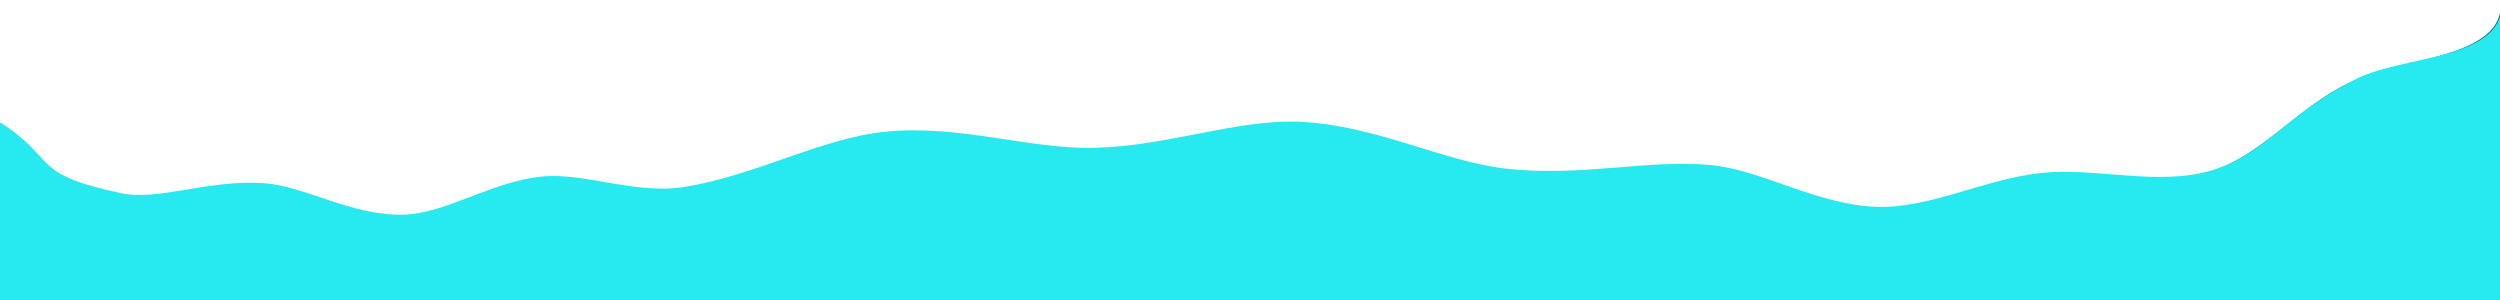
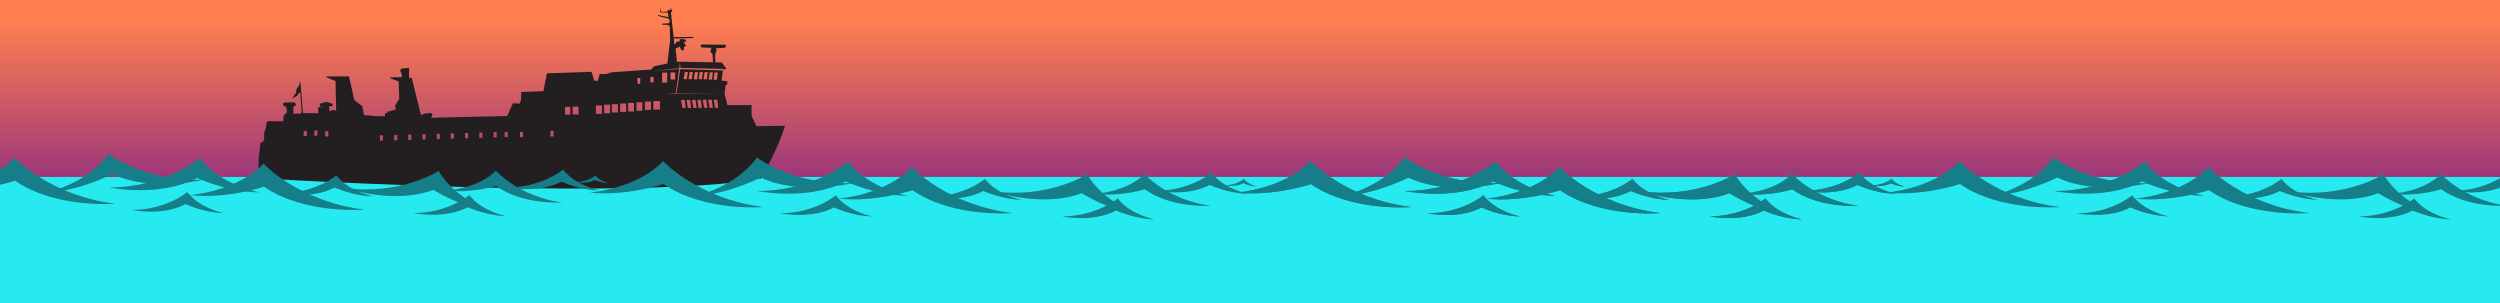
- <svg xmlns="http://www.w3.org/2000/svg" version="1.1" id="Layer_1" x="0px" y="0px" viewBox="0 0 1280 153.3" style="enable-background:new 0 0 1280 153.3;" xml:space="preserve">
+ <svg xmlns="http://www.w3.org/2000/svg" version="1.1" x="0px" y="0px" viewBox="0 0 1280 155" style="enable-background:new 0 0 1280 155;" xml:space="preserve">
  <style type="text/css">
- 	.st0{fill:none;stroke:#2E6280;stroke-miterlimit:10;}
- 	.st1{fill:none;stroke:#316480;stroke-miterlimit:10;}
- 	.st2{fill:#26EAEF;}
+ 	.st0{fill:url(#SVGID_1_);}
+ 	.st1{fill:#26EAEF;}
+ 	.st2{fill-rule:evenodd;clip-rule:evenodd;fill:#231F20;}
+ 	.st3{fill:#157E89;}
</style>
-   <g>
+   <g id="Layer_1">
+     <linearGradient id="SVGID_1_" gradientUnits="userSpaceOnUse" x1="640" y1="1" x2="640" y2="164.5" gradientTransform="matrix(1 0 0 -1 0 156)">
+       <stop offset="0" style="stop-color:#520099" />
+       <stop offset="0.297" style="stop-color:#892982" />
+       <stop offset="0.881" style="stop-color:#FF7F50" />
+     </linearGradient>
+     <rect y="-8.5" class="st0" width="1280" height="163.5" />
+     <rect x="-24.6" y="90.6" class="st1" width="1326.6" height="75.5" />
+     <path class="st2" d="M157.1,67v2.7h-1.6V67H157.1L157.1,67z M162.5,66.8h-1.6v2.7h1.6V66.8L162.5,66.8z M389.5,91.5   c1.7-3.1,8.8-15.1,12.4-27.1l-14.6,0.2l-2.5-5.3v-5.5h-12.4l-1.4-5.8l0.5-4.4l0.8-0.2l0.1-1.8l-3-0.3l0.8-5.8l1.8-0.2l-2.4-3.3   l-3.4-0.1v-4.6l0.3-0.4l0.4-0.8l-0.2-1l-0.4-0.2l0.5-0.2l3.9-0.2c0.1,0,0.1-0.1,0.1-0.1h0.1h0.1h0.1c0.1,0,0.1-0.1,0.2-0.1l0.1-0.1   c0.1-0.1,0.1,0,0.1-0.1c0-0.1,0.1-0.1,0.1-0.2v-0.1v-0.1v-0.1v-0.1v-0.1v-0.1v-0.1v-0.1v-0.1v-0.1h-0.1v-0.1V23l-0.1-0.1h-0.1   c-0.1,0-0.2,0-0.3,0l-10.5-0.1c-0.1,0-0.2,0-0.2,0h-0.1h-0.1h-0.1H360h-0.2h-0.2c-0.1,0-0.2,0-0.2,0h-0.1v0.1h-0.1h-0.1v0.1h-0.1   V23h-0.1V23h-0.1v0.1l-0.1,0.1v0.1v0.1v0.1l0.1,0.1v0.1v0.1c0,0.1,0,0.1,0.1,0.1c0.1,0,0.1,0.1,0.1,0.2c0,0.1,0,0.1,0.1,0.1   c0.1,0.1,0,0.1,0.1,0.1h0.2c0.1,0,0.3,0,0.4,0l4.5,0.2l-0.3,0.7l-0.2,1.5l1,1l0.3,4.2L348,31.6l-1.4,0.1l-0.7-6.8l2.1-1l0.9,1.8   h1.2l0.1-1.6l1.4-0.9l-1-0.3v-1h-0.7l0.1-0.4l1.1-0.1l0.1-0.8c0,0-0.3-0.3-0.3-0.3c-0.1,0-0.3-0.1-0.4-0.1c-0.1,0-0.3-0.1-0.3-0.1   c-0.2-0.1-1-0.1-1.3-0.1c-0.4,0-0.6,0.1-0.9,0.3v0.9l-1.8,0.2l-0.2,1.1l-0.8-0.1l-0.2-2.7l10-0.2v-0.6l-10.1,0.1l-1.4-12.7l0.7-0.5   L344,4.1l-0.2,1.1l-0.4,0.1L343.3,4l-0.5,1.2l-1.1,0.1V6h-3.3l-0.3-2.2l-0.2,2.5l4.1,0.2l0.2,2.3l-5.3-1.1l-0.1,0.4l5.6,1.5   l0.1,2.3l-3.5,0.2l-0.1,0.5l2.4,0.1l1.6,1.3l0.2,6.5l-1.4,12l-6.9,1.5l-1.4,1.6l-20,1.4c-0.1,0-0.4,0.2-0.7,0.2   c-0.2,0-0.7,0.1-0.7,0.2c0,0.1-0.2,0.1-0.3,0.1c-0.2,0-0.4,0.2-0.6,0.2c-0.3,0-0.7,0-0.9,0.2c0,0-1.4,0-1.5,0c-0.6,0-1.1,0-1.7,0   c-0.2,0-0.1,0.5-0.1,0.6l-0.9,3.1l-1.1-0.4l-0.7,0.1c0-0.1-0.2-0.9-0.2-0.9c-0.1-0.1-0.3-0.7-0.3-0.8c0-0.2-0.2-0.5-0.2-0.7   c0-0.2-0.2-0.5-0.2-0.7c0-0.4-0.3-0.5-0.3-0.9c0-0.2-0.1-0.5-0.2-0.5c-0.2,0-0.4,0-0.6,0l-20.8,0.7c-0.1,0-0.2,0-0.3,0H281h-0.1   h-0.1h-0.1c-0.1,0-0.2,0-0.3,0c-0.1,0-0.2,0-0.2,0.1c0,0.1-0.1,0.1-0.2,0.2v0.1H280v0.1l-0.1,0.3l-1.7,8.4l-11.3,0.4l-0.2,4.8h-0.5   v1.1l-3.6-0.1l-2.9,6.5l-39.2,0.9c-0.1,0,0.9-0.9,0.9-1.5c0-0.9-0.5-0.9-1.3-0.9c-1.7,0-3.2,0.3-4.6,1l-4.7-19.1l-1.4,0.1l0.1-5   l-2.3-0.1v0.7c-0.1,0-0.3-0.5-0.4-0.5c-0.1,0-0.6,0-0.7,0c-0.5,0-0.7,0.3-1,0.6c-0.1,0.1-0.1,0.7-0.1,0.9c0,0.2,0.2,0.6,0.2,0.6V37   c0.1,0.1,0.1,0.1,0.1,0.2c0,0.3,0.2,0.4,0.5,0.6l-0.1,1.7l-5.9,0.1l0.1,0.5l4.2,1.6l0.3,8.9l-2.2,3.6v0.4h0.3v1.7   c-0.1,0-0.2,0-0.3,0H202h-0.1h-0.1h-0.1h-0.1c-0.1,0-0.1,0-0.1,0.1c-0.1,0.1-0.2,0.1-0.3,0.1h-0.1h-0.1v0.1h-0.1h-0.1h-0.1h-0.1   h-0.1v0.1h-0.1h-0.1c0,0-0.1,0.1-0.2,0.1c-0.1,0-0.3,0.1-0.4,0.2c-0.4-0.2-0.9,0-1.2,0.1c-0.1,0.1-0.1,0.2-0.1,0.3   c0,0.1,0.1,0.4-0.1,0.4c-0.3,0-0.5,0.1-0.7,0.1l-0.3,0.1c0,0-0.1,0.2-0.1,0.2c-0.2,0.1-0.1,1-0.1,1.3H193l-6.6-0.6l-1-4.6l-4-3.1   l-2.7-12.1h-11.5v0.5l4.6,1.9l0.3,15.3l-0.9-0.5l-0.9,0.1l-1.7,0.5v-2.5l1.7-0.1v-1.1l-2.7-0.9h-1.1l-2.7,0.8v1.5h1.2v0.2l-2.1,0.1   L163,58l-7.9-0.1l-1.3-16.1l-0.4,0.1v1.3c0,0-1.1,1.7-1.1,1.7c-0.5,0.5-0.7,1.4-0.7,2.3c0,0.7-0.6,1.1-1,1.5   c-0.2,0.2-0.2,0.7-0.4,0.9c-0.1,0.1-0.9,0.8-0.7,0.8h0.3c0.5-0.5,2.7-1.2,2.7-1.9v-0.3c0.1-0.1,1.3-1,1.4-1   c-0.4,0,0.7,10.2,0.5,10.4l-0.4,0.6h-0.2h-0.2h-0.4h-0.4h-0.6c-0.2,0-0.6,0-0.8,0c-0.4,0-0.8,0-1.2,0c0-0.8,0-2,0-2.7   c0-2,0.6-0.8,1.2-1.4c0.2-0.2-0.2-1.4-0.2-1.4c-0.8-0.4-6.3-0.6-6.3,0.4c0,0.6,0,1.1,0.6,1.2c1.7,0.2,1.3,3.4,1.4,3.3   c0.2-0.6-1.4,1.4-1.6,1.6c-0.4,0.4,0.2,2.9-0.6,2.9c-1.4,0-2.9,0-4.3,0c-1,0-3.9-0.4-3.9,0.6c0,1-0.6,3.7-1,4.5   c-0.8,1.8,0.6,3.9-1.2,5.7c-0.6,0-0.9,0-1,0.6c0,0.1,0,0.2,0,0.2l0,0c-0.1,0.7-0.2,1.4-0.2,2.1c0,0,0,0,0,0   c-0.2,1.2-0.3,2.4-0.5,3.5c0,0,0,0.1,0,0.1c0,0.2-0.1,0.4-0.1,0.5c0,0,0,0,0,0c0,0.1,0,0.2,0,0.3c0,0,0,0.1,0,0.1c0,0,0,0.1,0,0.1   c0,0,0,0,0,0c0,0.3-0.1,0.7-0.1,1c0,0,0,0,0,0c0,0.1,0,0.2,0,0.2c0,0,0,0,0,0c0,0.1,0,0.2,0,0.2c0,0,0,0,0,0c0,0.1,0,0.1,0,0.2   c0,0,0,0,0,0c0,0.1,0,0.1,0,0.2c0,0,0,0.1,0,0.1c0,0.1,0,0.1,0,0.2c0,0,0,0,0,0c0,0.1,0,0.1,0,0.2c0,0,0,0,0,0.1c0,0.1,0,0.1,0,0.2   c0,0,0,0,0,0.1c0,0,0,0.1,0,0.1c0,0,0,0,0,0.1c0,0,0,0.1,0,0.1c0,0,0,0,0,0.1c0,0,0,0.1,0,0.1c0,0,0,0,0,0.1c0,0,0,0.1,0,0.1   c0,0,0,0,0,0c0,0.1,0,0.1,0,0.2c0,0,0,0,0,0c0,0,0,0.1,0,0.1c0,0,0,0,0,0c0,0,0,0.1,0,0.1c0,0,0,0,0,0c0,0,0,0.1,0,0.1c0,0,0,0,0,0   c0,0,0,0.1,0,0.1c0,0,0,0,0,0c0,0,0,0.1,0,0.1c0,0,0,0,0,0c0,0,0,0.1,0,0.1c0,0,0,0,0,0c0,0,0,0.1,0,0.1c0,0,0,0,0,0   c0,0,0,0.1,0,0.1c0,0,0,0,0,0.1c0,0,0,0.1,0,0.1c0,0,0,0,0,0c0,0,0,0.1,0,0.1c0,0,0,0,0,0c0,0,0,0.1,0,0.1c0,0,0,0,0,0   c0,0,0,0.1,0,0.1c0,0,0,0,0,0c0,0,0,0.1,0,0.1c0,0,0,0,0,0c0,0,0,0.1,0,0.1c0,0,0,0,0,0c0,0,0,0,0,0.1c0,0,0,0,0,0c0,0,0,0,0,0.1   c0,0,0,0,0,0c0,0,0,0,0,0.1c0,0,0,0,0,0c0,0,0,0,0,0.1c0,0,0,0,0,0c0,0,0,0,0,0.1c0,0,0,0,0,0c0,0,0,0,0,0c0,0,0,0,0,0c0,0,0,0,0,0   c0,0,0,0,0,0c0,0,0,0,0,0c0,0,0,0,0,0c0,0,0,0,0.1,0c0,0,0,0,0,0c0,0,0,0,0.1,0l7.1,5.7c137.1,7.5,225.7,5.4,249.4-0.4c0,0,0,0,0,0   c0,0,0,0,0,0c0,0,0,0,0,0c0,0,0,0,0,0c0,0,0,0,0,0c0,0,0,0,0,0c0,0,0,0,0-0.1c0,0,0,0,0,0c0,0,0-0.1,0-0.1c0,0,0,0,0,0   C389.3,91.8,389.4,91.7,389.5,91.5C389.5,91.5,389.5,91.5,389.5,91.5L389.5,91.5z M371.9,35.3l-23.4-0.5c0-0.1-0.1-0.2-0.1-0.3   l-0.4-2.6l-0.1,3l-14.6,1.7l14.4-1.3l-1.7,12.3l-5,0.1l5,0.2l21.6-0.2h-21.2l1.9-12.3l22,0.7v-0.3L371.9,35.3L371.9,35.3z    M367.5,37.2l-1.6-0.1l-0.6,3.7l1.7,0.1L367.5,37.2L367.5,37.2z M365,37.1l-1.6-0.1l-0.6,3.7l1.7,0.1L365,37.1L365,37.1z M362.4,37   l-1.6-0.1l-0.6,3.7l1.7,0.1L362.4,37L362.4,37z M359.9,36.9l-1.6-0.1l-0.6,3.7l1.7,0.1L359.9,36.9L359.9,36.9z M357.4,37l-1.6-0.1   l-0.6,3.7l1.7,0.1L357.4,37L357.4,37z M354.7,36.9l-1.6-0.1l-0.6,3.7l1.7,0.1L354.7,36.9L354.7,36.9z M352.2,36.9l-1.6-0.1   l-0.6,3.7l1.7,0.1L352.2,36.9L352.2,36.9z M367.2,51l-1.8,0.1l0.7,4.1h1.7L367.2,51L367.2,51z M364.4,51l-1.8,0.1l0.7,4.1h1.7   L364.4,51L364.4,51z M361.6,51l-1.8,0.1l0.7,4.1h1.7L361.6,51L361.6,51z M358.8,51.1l-1.8,0.1l0.7,4.1h1.7L358.8,51.1L358.8,51.1z    M356.1,51.1l-1.8,0.1l0.7,4.1h1.7L356.1,51.1L356.1,51.1z M353.3,51.1l-1.8,0.1l0.7,4.1h1.7L353.3,51.1L353.3,51.1z M350.5,51.1   l-1.8,0.1l0.7,4.1h1.7L350.5,51.1L350.5,51.1z M345.7,37.1h-2.4v3.6h2.4V37.1L345.7,37.1z M334.6,39.4H333v2.8h1.6V39.4L334.6,39.4   z M341.5,37.2H339v5.1h2.6V37.2L341.5,37.2z M327.8,39.9h-1.4v3h1.4V39.9L327.8,39.9z M337.9,51.7h-3.4v4.4h3.4V51.7L337.9,51.7z    M333.3,52h-3.1v4.3h3.1V52L333.3,52z M328.9,52.4h-3v4.3h3V52.4L328.9,52.4z M324.6,52.7h-3v4.4h3V52.7L324.6,52.7z M320.6,53   h-3.1v4.3h3.1V53L320.6,53z M316.4,53.4h-3.1v4.2h3.1V53.4L316.4,53.4z M312.4,53.6h-3.1v4.4h3.1V53.6L312.4,53.6z M308.2,54h-3.1   v4.3h3.1V54L308.2,54z M296.2,54.6h-3v4h3V54.6L296.2,54.6z M292,54.7h-2.7v4h2.7V54.7L292,54.7z M283.5,67h-1.7v2.9h1.7V67   L283.5,67z M267.8,67.5h-1.6v2.7h1.6V67.5L267.8,67.5z M260,67.5h-1.6v2.7h1.6V67.5L260,67.5z M254.3,67.7h-1.6v2.7h1.6V67.7   L254.3,67.7z M247,67.9h-1.6v2.7h1.6V67.9L247,67.9z M239.7,68.1h-1.6v2.7h1.6V68.1L239.7,68.1z M232.4,68.3h-1.6V71h1.6V68.3   L232.4,68.3z M225.2,68.5h-1.6v2.7h1.6V68.5L225.2,68.5z M217.9,68.7h-1.6v2.7h1.6V68.7L217.9,68.7z M210.6,68.9H209v2.7h1.6V68.9   L210.6,68.9z M203.4,69.1h-1.6v2.7h1.6V69.1L203.4,69.1z M196.1,69.3h-1.6v2.7h1.6V69.3L196.1,69.3z M168.1,67.2h-1.6v2.7h1.6V67.2   L168.1,67.2z M342.9,15.6l-0.1-1.6l-1.3-1.1c0.4-0.2,1.3-0.3,1.6-0.2c0.1,0-0.6,0-0.7,0c-0.3,0,0.3,0.5,0.3,0.5   C343,13.6,343.3,14.9,342.9,15.6L342.9,15.6z M342.5,11.7l-0.1-2C343.1,10.2,342.9,11.6,342.5,11.7L342.5,11.7z" />
    <g>
-       <path class="st0" d="M1280.1,4" />
-       <path class="st0" d="M-1.2,64.1c30.3,19.3,14.9,26.5,62.3,36.5c19.2,4,44.8-7.1,73.2-5.1c21.2,1.5,44.7,16.8,71.5,16.1    c21.9-0.6,44.8-16.9,70.7-19.5c22.2-2.2,47.9,9.4,73.1,5.3c37.1-6,70.2-25.1,103.2-28.3c37.7-3.6,73.7,9.1,106.6,8.3    c38.2-0.9,73.6-15,106.1-13.3c38.6,2,72.3,20.2,104.3,23.9c39,4.6,75.3-5.1,106.8-1.6c25.9,2.9,53.5,20.3,83.7,21.2    c27.3,0.8,55.4-14.5,84.4-17.4c27.8-2.8,58.6,6.8,86.2-1.1c26.8-7.7,47.5-31.8,72.7-46" />
-     </g>
-     <g>
-       <path class="st1" d="M-1.2,63.6c30.3,19.3,14.9,26.5,62.3,36.5c19.2,4,44.8-7.1,73.2-5.1c21.2,1.5,44.7,16.8,71.5,16.1    c21.9-0.6,44.8-16.9,70.7-19.5c22.2-2.2,47.9,9.4,73.1,5.3c37.1-6,70.2-25.1,103.2-28.3c37.7-3.6,73.7,9.1,106.6,8.3    c38.2-0.9,73.6-15,106.1-13.3c38.6,2,72.3,20.2,104.3,23.9c39,4.6,75.3-5.1,106.8-1.6c25.9,2.9,53.5,20.3,83.7,21.2    c27.3,0.8,55.4-14.5,84.4-17.4c27.8-2.8,58.6,6.8,86.2-1.1c26.8-7.7,46.4-34,72.7-46c28.6-13,77.4-12.5,77.4-40.5" />
-     </g>
-     <g>
-       <path class="st2" d="M1281,2.1c0,29.5-52.6,25.8-76.5,39.3c-33.2,16.8-45.8,38.3-72.7,46c-27.6,7.9-58.4-1.7-86.2,1.1    c-28.9,2.9-57,18.2-84.4,17.4c-30.2-0.9-57.8-18.2-83.7-21.2c-31.5-3.6-67.8,6.1-106.8,1.6c-32-3.7-65.7-21.9-104.3-23.9    c-32.6-1.7-67.9,12.4-106.1,13.3c-32.9,0.8-69-12-106.6-8.3c-33,3.2-66.1,22.3-103.2,28.3c-25.3,4.1-50.9-7.5-73.1-5.3    c-25.9,2.6-48.8,18.9-70.7,19.5c-26.7,0.7-50.3-14.6-71.5-16.1c-28.4-2-54,9.2-73.2,5.1c-47.4-10-32-17.2-62.3-36.5V154H1281    C1281,153.8,1281-2.4,1281,2.1z" />
+       <g>
+         <g>
+           <path class="st3" d="M311.6,93.8c0,0-4.5-0.9-6.7-3.9c0,0-3.8,3.3-10.2,3.3c0,0,5.7,1.2,9.9-1.1C304.6,92.1,308,93.7,311.6,93.8      z" />
+         </g>
+         <g>
+           <path class="st3" d="M307,97.5c0,0-12.4-2.4-18.7-10.7c0,0-10.7,9.1-28.6,9.2c0,0,16,3.2,27.7-3C287.4,92.9,297.1,97.5,307,97.5      z" />
+         </g>
+         <g>
+           <path class="st3" d="M24.7,98.5c0,0,20.8-5.1,30.8-19.7c0,0,18.8,14.5,49.1,13.1c0,0-26.7,6.8-47.1-2.8      C57.5,89.1,41.5,97.5,24.7,98.5z" />
+         </g>
+         <g>
+           <path class="st3" d="M228.8,97.5c0,0,15.8-0.8,25.1-10.1c0,0,11.7,13.2,33.9,16.3c0,0-20.3,1.3-33.8-8.5      C254,95.2,241.2,99.1,228.8,97.5z" />
+         </g>
+         <g>
+           <path class="st3" d="M-30.1,96.9c0,0,23.8-1.7,37.6-16.1c0,0,18.1,19.5,51.6,23.5c0,0-30.7,2.6-51.4-11.8      C7.8,92.6-11.5,98.9-30.1,96.9z" />
+         </g>
+         <g>
+           <path class="st3" d="M132.8,98.5c0,0-20.2-3.9-30.5-17.5c0,0-17.4,14.9-46.5,15c0,0,26,5.3,45.1-4.9      C100.8,91.1,116.6,98.4,132.8,98.5z" />
+         </g>
+         <g>
+           <path class="st3" d="M252.6,108.8c0,0-19.5-6.4-28-21.3c0,0-19.2,12.5-48,8.8c0,0,25.1,8.6,45.3,0.9      C221.9,97.2,236.6,106.5,252.6,108.8z" />
+         </g>
+         <g>
+           <path class="st3" d="M191,100.5c0,0-12.4-2.4-18.8-10.7c0,0-10.7,9.1-28.6,9.2c0,0,16,3.3,27.7-3      C171.4,96,181.1,100.5,191,100.5z" />
+         </g>
+         <g>
+           <path class="st3" d="M97.3,99.9c0,0,23.8-1.7,37.6-16.1c0,0,18.1,19.5,51.7,23.5c0,0-30.7,2.6-51.4-11.7      C135.2,95.6,116,102,97.3,99.9z" />
+         </g>
+         <g>
+           <path class="st3" d="M114.6,109.1c0,0-12.4-2.4-18.7-10.8c0,0-10.7,9.2-28.6,9.2c0,0,16,3.3,27.7-3      C95,104.5,104.7,109,114.6,109.1z" />
+         </g>
+         <g>
+           <path class="st3" d="M259,110.6c0,0-12.4-2.4-18.7-10.7c0,0-10.7,9.1-28.6,9.2c0,0,16,3.3,27.7-3      C239.4,106,249.1,110.5,259,110.6z" />
+         </g>
+       </g>
+       <g>
+         <g>
+           <path class="st3" d="M643.6,95.5c0,0-4.5-0.9-6.7-3.9c0,0-3.8,3.3-10.2,3.3c0,0,5.7,1.2,9.9-1.1      C636.6,93.8,640.1,95.5,643.6,95.5z" />
+         </g>
+         <g>
+           <path class="st3" d="M639,99.2c0,0-12.4-2.4-18.7-10.7c0,0-10.7,9.1-28.6,9.2c0,0,16,3.2,27.7-3C619.4,94.7,629.1,99.2,639,99.2      z" />
+         </g>
+         <g>
+           <path class="st3" d="M356.7,100.3c0,0,20.8-5.1,30.8-19.7c0,0,18.8,14.5,49.1,13.1c0,0-26.7,6.8-47.1-2.8      C389.5,90.8,373.5,99.2,356.7,100.3z" />
+         </g>
+         <g>
+           <path class="st3" d="M560.9,99.2c0,0,15.8-0.8,25.1-10.1c0,0,11.7,13.2,33.9,16.3c0,0-20.3,1.3-33.8-8.5      C586,97,573.2,100.9,560.9,99.2z" />
+         </g>
+         <g>
+           <path class="st3" d="M301.9,98.6c0,0,23.8-1.7,37.6-16.1c0,0,18.1,19.5,51.6,23.5c0,0-30.7,2.6-51.4-11.8      C339.8,94.3,320.5,100.6,301.9,98.6z" />
+         </g>
+         <g>
+           <path class="st3" d="M464.8,100.3c0,0-20.2-3.9-30.5-17.5c0,0-17.4,14.9-46.5,15c0,0,26,5.3,45.1-4.9      C432.8,92.8,448.6,100.1,464.8,100.3z" />
+         </g>
+         <g>
+           <path class="st3" d="M584.6,110.5c0,0-19.5-6.4-28-21.3c0,0-19.2,12.5-48,8.8c0,0,25.1,8.6,45.3,0.9      C553.9,99,568.7,108.3,584.6,110.5z" />
+         </g>
+         <g>
+           <path class="st3" d="M523.1,102.3c0,0-12.4-2.4-18.8-10.7c0,0-10.7,9.1-28.6,9.2c0,0,16,3.3,27.7-3      C503.4,97.7,513.1,102.2,523.1,102.3z" />
+         </g>
+         <g>
+           <path class="st3" d="M429.3,101.7c0,0,23.8-1.7,37.6-16.1c0,0,18.1,19.5,51.7,23.5c0,0-30.7,2.6-51.4-11.7      C467.2,97.4,448,103.7,429.3,101.7z" />
+         </g>
+         <g>
+           <path class="st3" d="M446.6,110.8c0,0-12.4-2.4-18.7-10.8c0,0-10.7,9.2-28.6,9.2c0,0,16,3.3,27.7-3      C427,106.3,436.7,110.7,446.6,110.8z" />
+         </g>
+         <g>
+           <path class="st3" d="M591,112.3c0,0-12.4-2.4-18.7-10.7c0,0-10.7,9.1-28.6,9.2c0,0,16,3.3,27.7-3      C571.4,107.7,581.1,112.2,591,112.3z" />
+         </g>
+       </g>
+       <g>
+         <g>
+           <path class="st3" d="M975.2,95.5c0,0-4.5-0.9-6.7-3.9c0,0-3.8,3.3-10.2,3.3c0,0,5.7,1.2,9.9-1.1      C968.1,93.8,971.6,95.5,975.2,95.5z" />
+         </g>
+         <g>
+           <path class="st3" d="M970.6,99.2c0,0-12.4-2.4-18.7-10.7c0,0-10.7,9.1-28.6,9.2c0,0,16,3.2,27.7-3      C951,94.7,960.7,99.2,970.6,99.2z" />
+         </g>
+         <g>
+           <path class="st3" d="M688.3,100.3c0,0,20.8-5.1,30.8-19.7c0,0,18.8,14.5,49.1,13.1c0,0-26.7,6.8-47.1-2.8      C721.1,90.8,705,99.2,688.3,100.3z" />
+         </g>
+         <g>
+           <path class="st3" d="M892.4,99.2c0,0,15.8-0.8,25.1-10.1c0,0,11.7,13.2,33.9,16.3c0,0-20.3,1.3-33.8-8.5      C917.6,97,904.7,100.9,892.4,99.2z" />
+         </g>
+         <g>
+           <path class="st3" d="M633.4,98.6c0,0,23.8-1.7,37.6-16.1c0,0,18.1,19.5,51.6,23.5c0,0-30.7,2.6-51.4-11.8      C671.3,94.3,652.1,100.6,633.4,98.6z" />
+         </g>
+         <g>
+           <path class="st3" d="M796.3,100.3c0,0-20.2-3.9-30.5-17.5c0,0-17.4,14.9-46.5,15c0,0,26,5.3,45.1-4.9      C764.4,92.8,780.2,100.1,796.3,100.3z" />
+         </g>
+         <g>
+           <path class="st3" d="M916.2,110.5c0,0-19.5-6.4-28-21.3c0,0-19.2,12.5-48,8.8c0,0,25.1,8.6,45.3,0.9      C885.5,99,900.2,108.3,916.2,110.5z" />
+         </g>
+         <g>
+           <path class="st3" d="M854.6,102.3c0,0-12.4-2.4-18.8-10.7c0,0-10.7,9.1-28.6,9.2c0,0,16,3.3,27.7-3      C835,97.7,844.7,102.2,854.6,102.3z" />
+         </g>
+         <g>
+           <path class="st3" d="M760.9,101.7c0,0,23.8-1.7,37.6-16.1c0,0,18.1,19.5,51.7,23.5c0,0-30.7,2.6-51.4-11.7      C798.8,97.4,779.5,103.7,760.9,101.7z" />
+         </g>
+         <g>
+           <path class="st3" d="M778.2,110.8c0,0-12.4-2.4-18.7-10.8c0,0-10.7,9.2-28.6,9.2c0,0,16,3.3,27.7-3      C758.5,106.3,768.3,110.7,778.2,110.8z" />
+         </g>
+         <g>
+           <path class="st3" d="M922.6,112.3c0,0-12.4-2.4-18.7-10.7c0,0-10.7,9.1-28.6,9.2c0,0,16,3.3,27.7-3      C902.9,107.7,912.6,112.2,922.6,112.3z" />
+         </g>
+       </g>
+       <g>
+         <g>
+           <path class="st3" d="M975.2,95.5c0,0-4.5-0.9-6.7-3.9c0,0-3.8,3.3-10.2,3.3c0,0,5.7,1.2,9.9-1.1      C968.1,93.8,971.6,95.5,975.2,95.5z" />
+         </g>
+         <g>
+           <path class="st3" d="M970.6,99.2c0,0-12.4-2.4-18.7-10.7c0,0-10.7,9.1-28.6,9.2c0,0,16,3.2,27.7-3      C951,94.7,960.7,99.2,970.6,99.2z" />
+         </g>
+         <g>
+           <path class="st3" d="M688.3,100.3c0,0,20.8-5.1,30.8-19.7c0,0,18.8,14.5,49.1,13.1c0,0-26.7,6.8-47.1-2.8      C721.1,90.8,705,99.2,688.3,100.3z" />
+         </g>
+         <g>
+           <path class="st3" d="M892.4,99.2c0,0,15.8-0.8,25.1-10.1c0,0,11.7,13.2,33.9,16.3c0,0-20.3,1.3-33.8-8.5      C917.6,97,904.7,100.9,892.4,99.2z" />
+         </g>
+         <g>
+           <path class="st3" d="M633.4,98.6c0,0,23.8-1.7,37.6-16.1c0,0,18.1,19.5,51.6,23.5c0,0-30.7,2.6-51.4-11.8      C671.3,94.3,652.1,100.6,633.4,98.6z" />
+         </g>
+         <g>
+           <path class="st3" d="M796.3,100.3c0,0-20.2-3.9-30.5-17.5c0,0-17.4,14.9-46.5,15c0,0,26,5.3,45.1-4.9      C764.4,92.8,780.2,100.1,796.3,100.3z" />
+         </g>
+         <g>
+           <path class="st3" d="M916.2,110.5c0,0-19.5-6.4-28-21.3c0,0-19.2,12.5-48,8.8c0,0,25.1,8.6,45.3,0.9      C885.5,99,900.2,108.3,916.2,110.5z" />
+         </g>
+         <g>
+           <path class="st3" d="M854.6,102.3c0,0-12.4-2.4-18.8-10.7c0,0-10.7,9.1-28.6,9.2c0,0,16,3.3,27.7-3      C835,97.7,844.7,102.2,854.6,102.3z" />
+         </g>
+         <g>
+           <path class="st3" d="M760.9,101.7c0,0,23.8-1.7,37.6-16.1c0,0,18.1,19.5,51.7,23.5c0,0-30.7,2.6-51.4-11.7      C798.8,97.4,779.5,103.7,760.9,101.7z" />
+         </g>
+         <g>
+           <path class="st3" d="M778.2,110.8c0,0-12.4-2.4-18.7-10.8c0,0-10.7,9.2-28.6,9.2c0,0,16,3.3,27.7-3      C758.5,106.3,768.3,110.7,778.2,110.8z" />
+         </g>
+         <g>
+           <path class="st3" d="M922.6,112.3c0,0-12.4-2.4-18.7-10.7c0,0-10.7,9.1-28.6,9.2c0,0,16,3.3,27.7-3      C902.9,107.7,912.6,112.2,922.6,112.3z" />
+         </g>
+       </g>
+       <g>
+         <g>
+           <path class="st3" d="M1307.4,95.5c0,0-4.5-0.9-6.7-3.9c0,0-3.8,3.3-10.2,3.3c0,0,5.7,1.2,9.9-1.1      C1300.4,93.8,1303.9,95.5,1307.4,95.5z" />
+         </g>
+         <g>
+           <path class="st3" d="M1302.8,99.2c0,0-12.4-2.4-18.7-10.7c0,0-10.7,9.1-28.6,9.2c0,0,16,3.2,27.7-3      C1283.2,94.7,1292.9,99.2,1302.8,99.2z" />
+         </g>
+         <g>
+           <path class="st3" d="M1020.5,100.3c0,0,20.8-5.1,30.8-19.7c0,0,18.8,14.5,49.1,13.1c0,0-26.7,6.8-47.1-2.8      C1053.3,90.8,1037.3,99.2,1020.5,100.3z" />
+         </g>
+         <g>
+           <path class="st3" d="M1224.7,99.2c0,0,15.8-0.8,25.1-10.1c0,0,11.7,13.2,33.9,16.3c0,0-20.3,1.3-33.8-8.5      C1249.8,97,1237,100.9,1224.7,99.2z" />
+         </g>
+         <g>
+           <path class="st3" d="M965.7,98.6c0,0,23.8-1.7,37.6-16.1c0,0,18.1,19.5,51.6,23.5c0,0-30.7,2.6-51.4-11.8      C1003.6,94.3,984.3,100.6,965.7,98.6z" />
+         </g>
+         <g>
+           <path class="st3" d="M1128.6,100.3c0,0-20.2-3.9-30.5-17.5c0,0-17.4,14.9-46.5,15c0,0,26,5.3,45.1-4.9      C1096.6,92.8,1112.4,100.1,1128.6,100.3z" />
+         </g>
+         <g>
+           <path class="st3" d="M1248.4,110.5c0,0-19.5-6.4-28-21.3c0,0-19.2,12.5-48,8.8c0,0,25.1,8.6,45.3,0.9      C1217.7,99,1232.4,108.3,1248.4,110.5z" />
+         </g>
+         <g>
+           <path class="st3" d="M1186.9,102.3c0,0-12.4-2.4-18.8-10.7c0,0-10.7,9.1-28.6,9.2c0,0,16,3.3,27.7-3      C1167.2,97.7,1176.9,102.2,1186.9,102.3z" />
+         </g>
+         <g>
+           <path class="st3" d="M1093.1,101.7c0,0,23.8-1.7,37.6-16.1c0,0,18.1,19.5,51.7,23.5c0,0-30.7,2.6-51.4-11.7      C1131,97.4,1111.8,103.7,1093.1,101.7z" />
+         </g>
+         <g>
+           <path class="st3" d="M1110.4,110.8c0,0-12.4-2.4-18.7-10.8c0,0-10.7,9.2-28.6,9.2c0,0,16,3.3,27.7-3      C1090.8,106.3,1100.5,110.7,1110.4,110.8z" />
+         </g>
+         <g>
+           <path class="st3" d="M1254.8,112.3c0,0-12.4-2.4-18.7-10.7c0,0-10.7,9.1-28.6,9.2c0,0,16,3.3,27.7-3      C1235.2,107.7,1244.9,112.2,1254.8,112.3z" />
+         </g>
+       </g>
    </g>
  </g>
+   <g id="Layer_2">
+ </g>
</svg>
